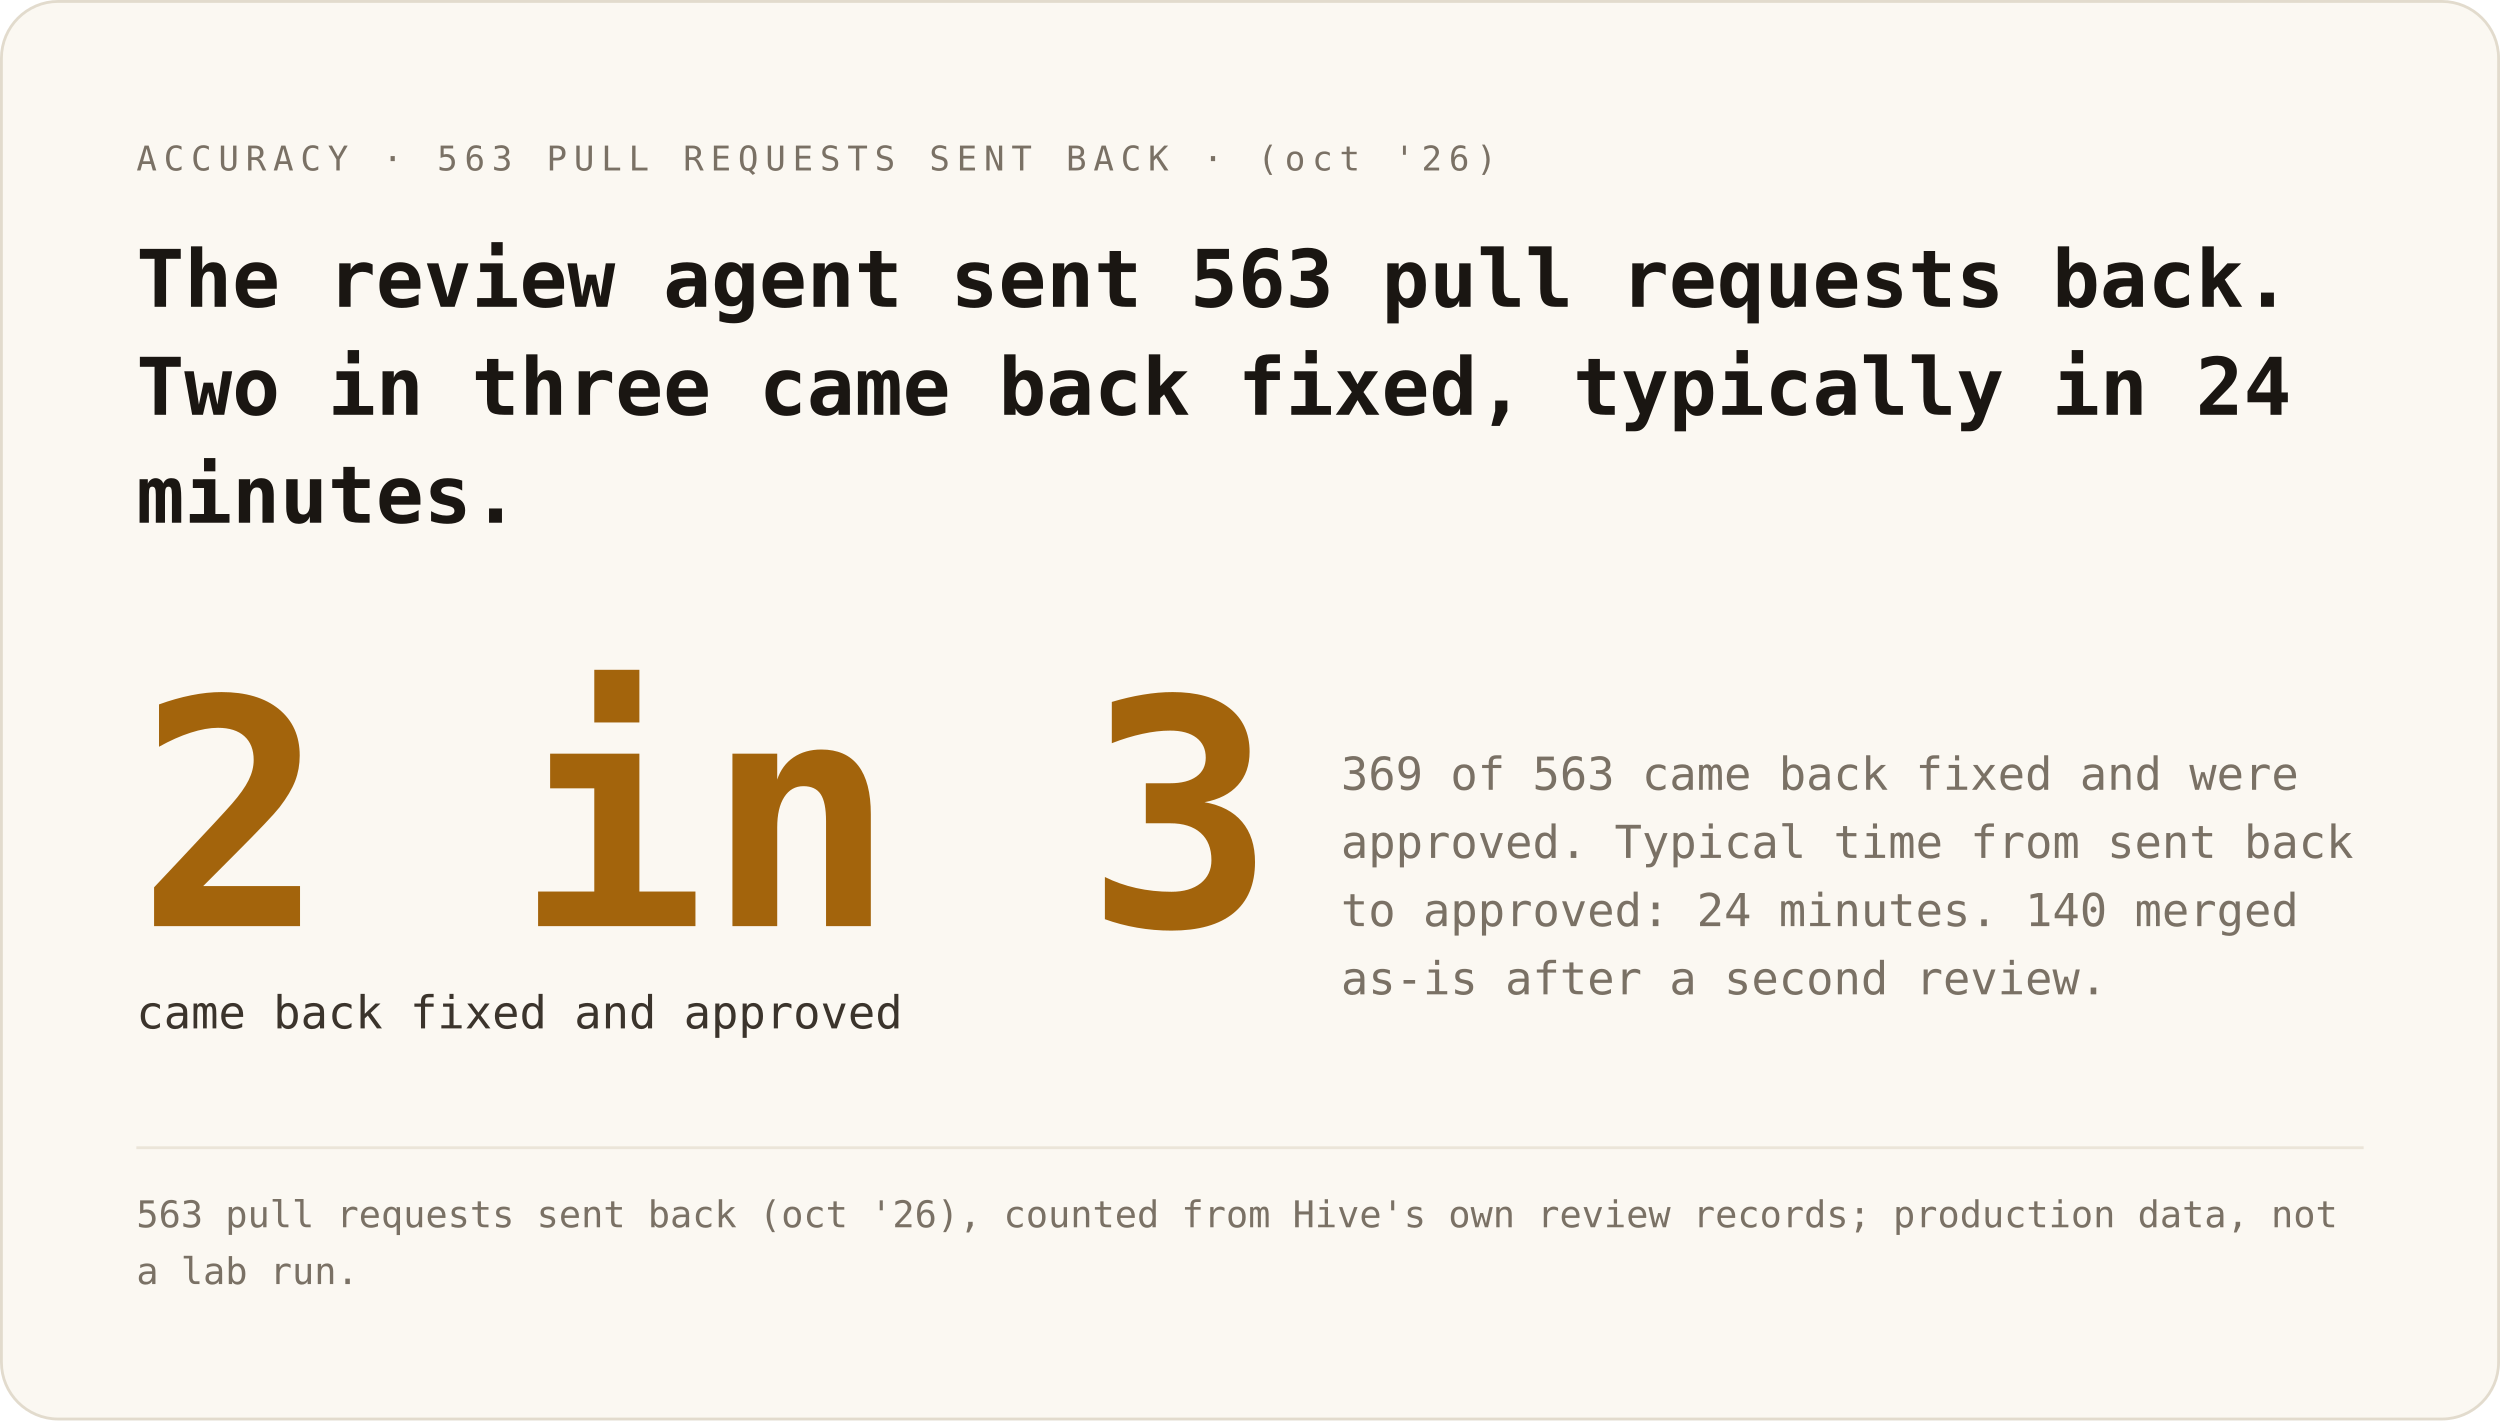
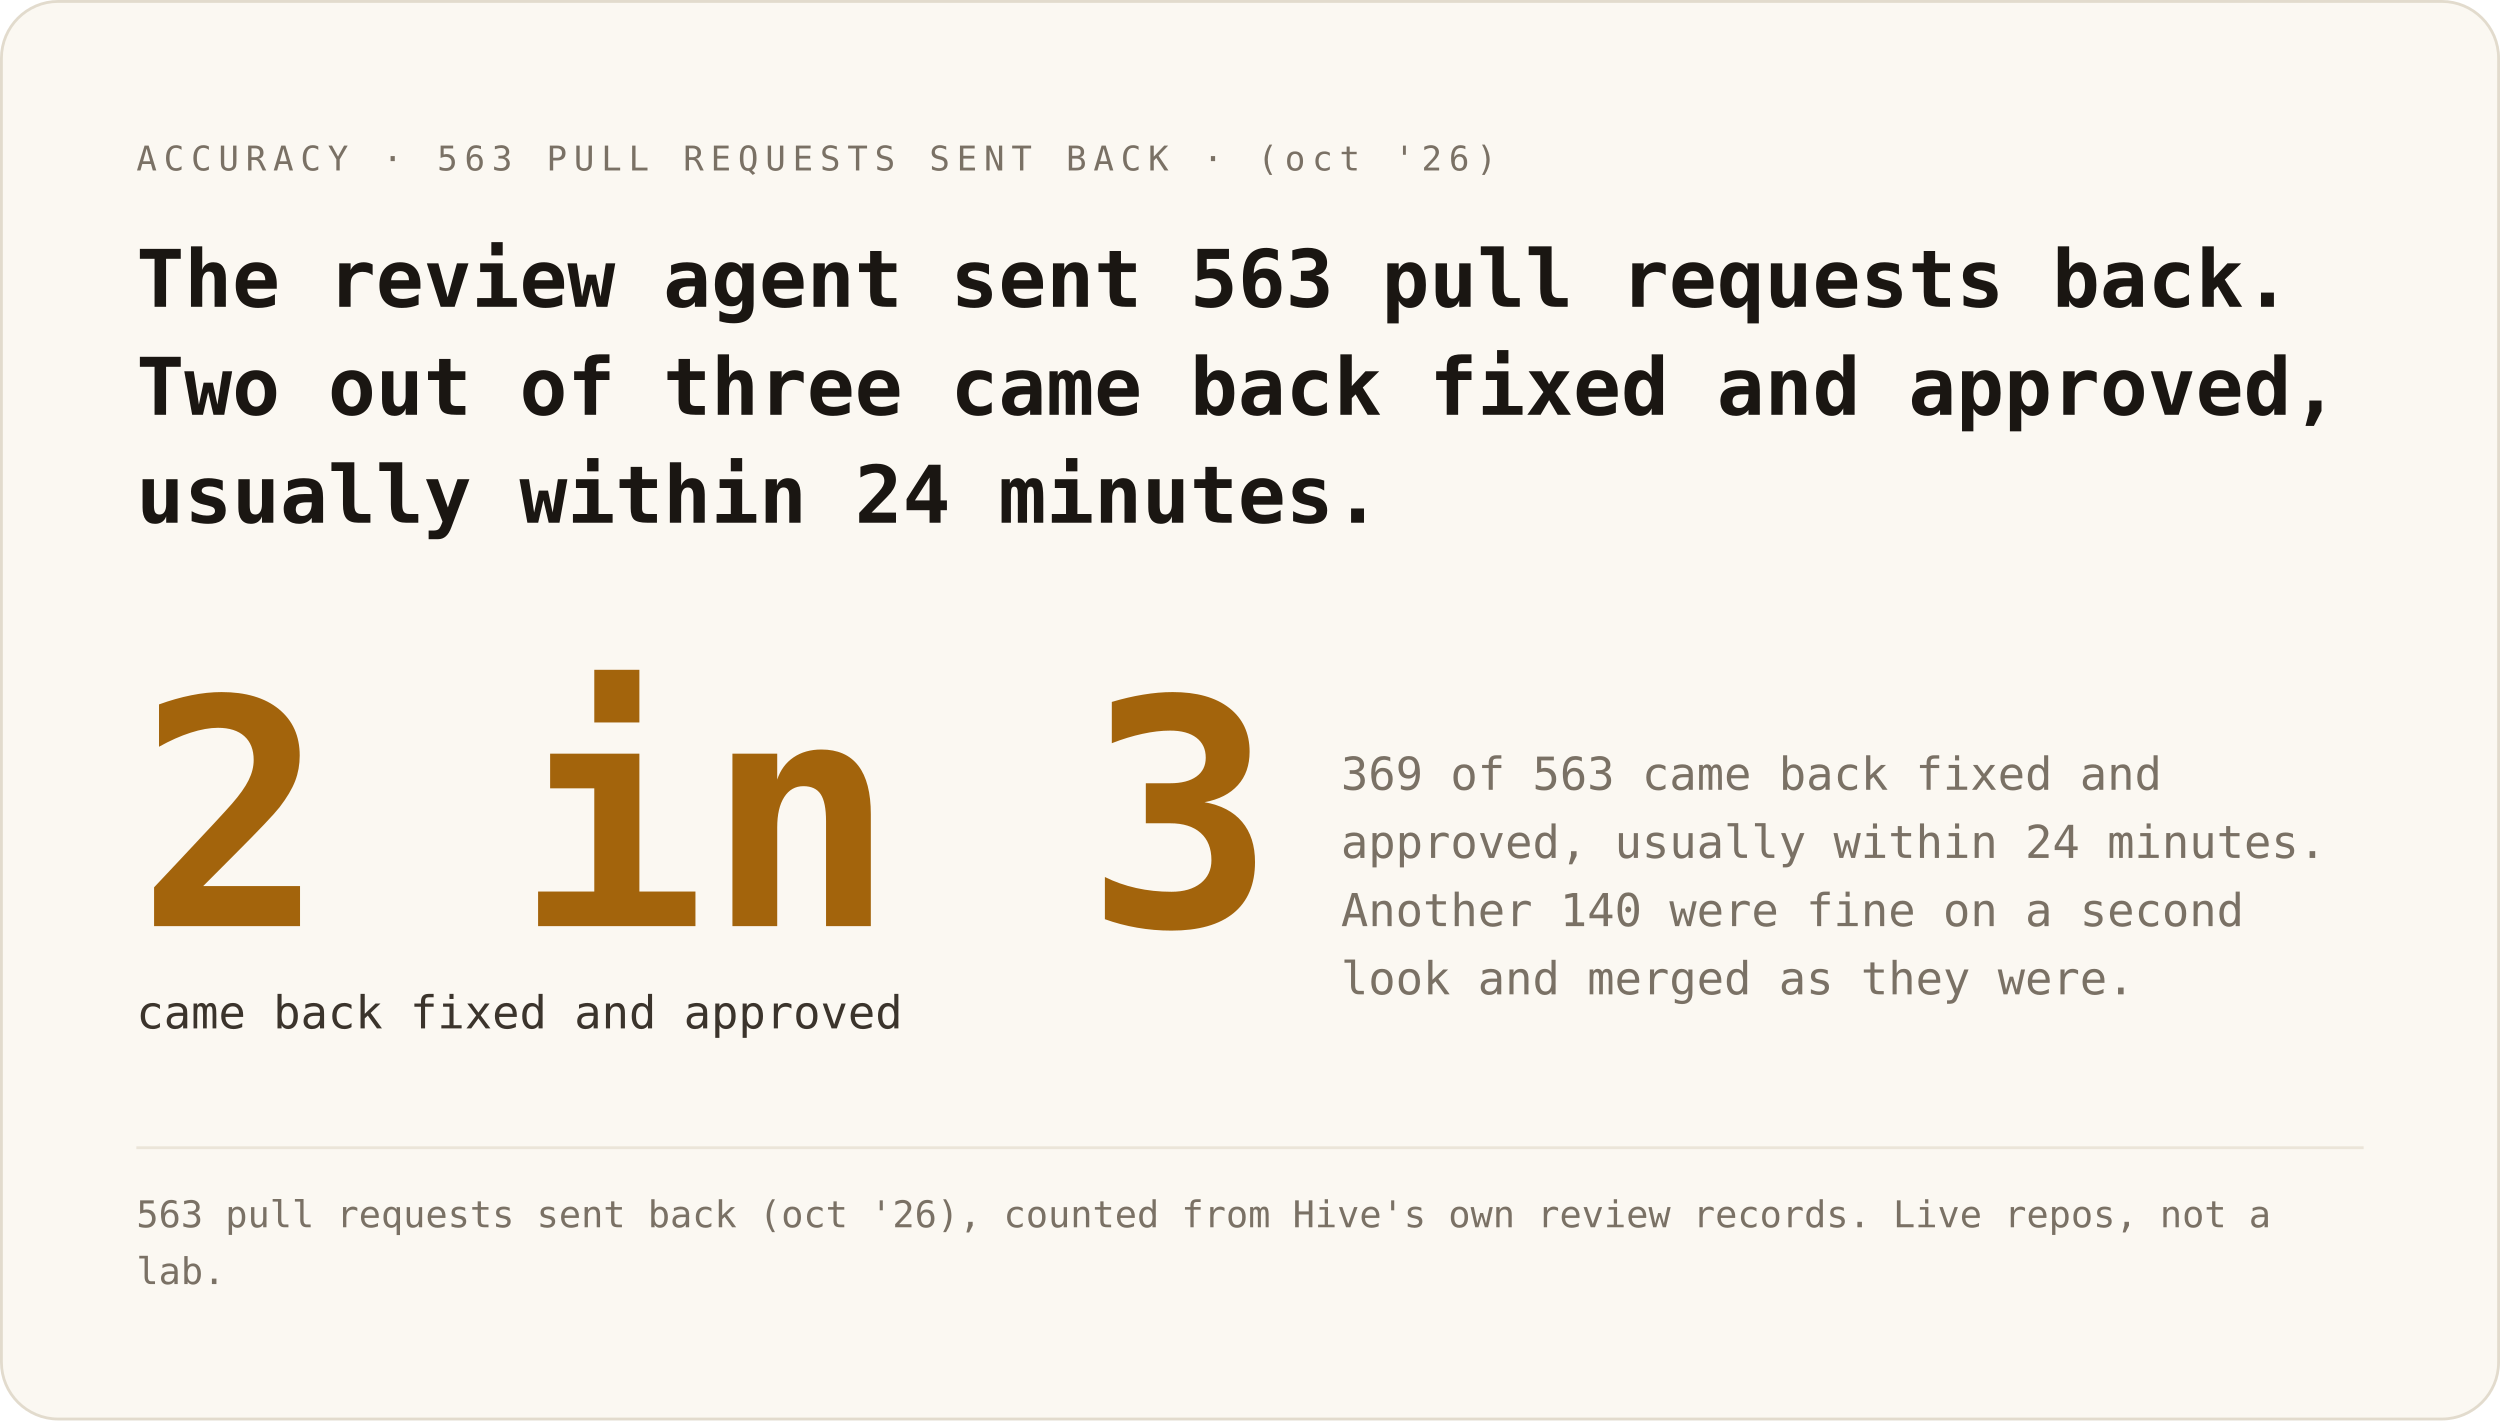
- <svg xmlns="http://www.w3.org/2000/svg" width="1760" height="1000" viewBox="0 0 880 500" role="img" aria-label="2 in 3 pull requests the review agent sent back came back fixed and were approved; 24 minutes typical from sent back to approved" font-family="'IBM Plex Mono', 'JetBrains Mono', ui-monospace, SFMono-Regular, Menlo, Consolas, monospace">
+ <svg xmlns="http://www.w3.org/2000/svg" width="1760" height="1000" viewBox="0 0 880 500" role="img" aria-label="Two out of three pull requests the review agent sent back came back fixed and approved, usually within 24 minutes." font-family="'IBM Plex Mono', 'JetBrains Mono', ui-monospace, SFMono-Regular, Menlo, Consolas, monospace">
  <rect x="0.5" y="0.5" width="879" height="499" rx="20" fill="#fbf8f2" stroke="#e2dbcd" />
  <text x="48" y="60" fill="#7a7165" font-size="12" font-weight="500" letter-spacing="2.4">ACCURACY · 563 PULL REQUESTS SENT BACK · (oct '26)</text>
  <text x="48" y="108" fill="#1a1612" font-size="28" font-weight="700">The review agent sent 563 pull requests back.</text>
-   <text x="48" y="146" fill="#1a1612" font-size="28" font-weight="700">Two in three came back fixed, typically in 24</text>
-   <text x="48" y="184" fill="#1a1612" font-size="28" font-weight="700">minutes.</text>
+   <text x="48" y="146" fill="#1a1612" font-size="28" font-weight="700">Two out of three came back fixed and approved,</text>
+   <text x="48" y="184" fill="#1a1612" font-size="28" font-weight="700">usually within 24 minutes.</text>
  <text x="48" y="326" fill="#a3640c" font-size="111" font-weight="700">2 in 3</text>
  <text x="48" y="362" fill="#3b342c" font-size="16">came back fixed and approved</text>
-   <text x="472" y="278" fill="#7a7165" font-size="16">369 of 563 came back fixed and were</text>
-   <text x="472" y="302" fill="#7a7165" font-size="16">approved. Typical time from sent back</text>
-   <text x="472" y="326" fill="#7a7165" font-size="16">to approved: 24 minutes. 140 merged</text>
-   <text x="472" y="350" fill="#7a7165" font-size="16">as-is after a second review.</text>
+   <text x="472" y="278" fill="#7a7165" font-size="16">369 of 563 came back fixed and</text>
+   <text x="472" y="302" fill="#7a7165" font-size="16">approved, usually within 24 minutes.</text>
+   <text x="472" y="326" fill="#7a7165" font-size="16">Another 140 were fine on a second</text>
+   <text x="472" y="350" fill="#7a7165" font-size="16">look and merged as they were.</text>
  <line x1="48" y1="404" x2="832" y2="404" stroke="#ebe5d9" />
-   <text x="48" y="432" fill="#7a7165" font-size="13">563 pull requests sent back (oct '26), counted from Hive's own review records; production data, not</text>
-   <text x="48" y="452" fill="#7a7165" font-size="13">a lab run.</text>
+   <text x="48" y="432" fill="#7a7165" font-size="13">563 pull requests sent back (oct '26), counted from Hive's own review records. Live repos, not a</text>
+   <text x="48" y="452" fill="#7a7165" font-size="13">lab.</text>
</svg>
